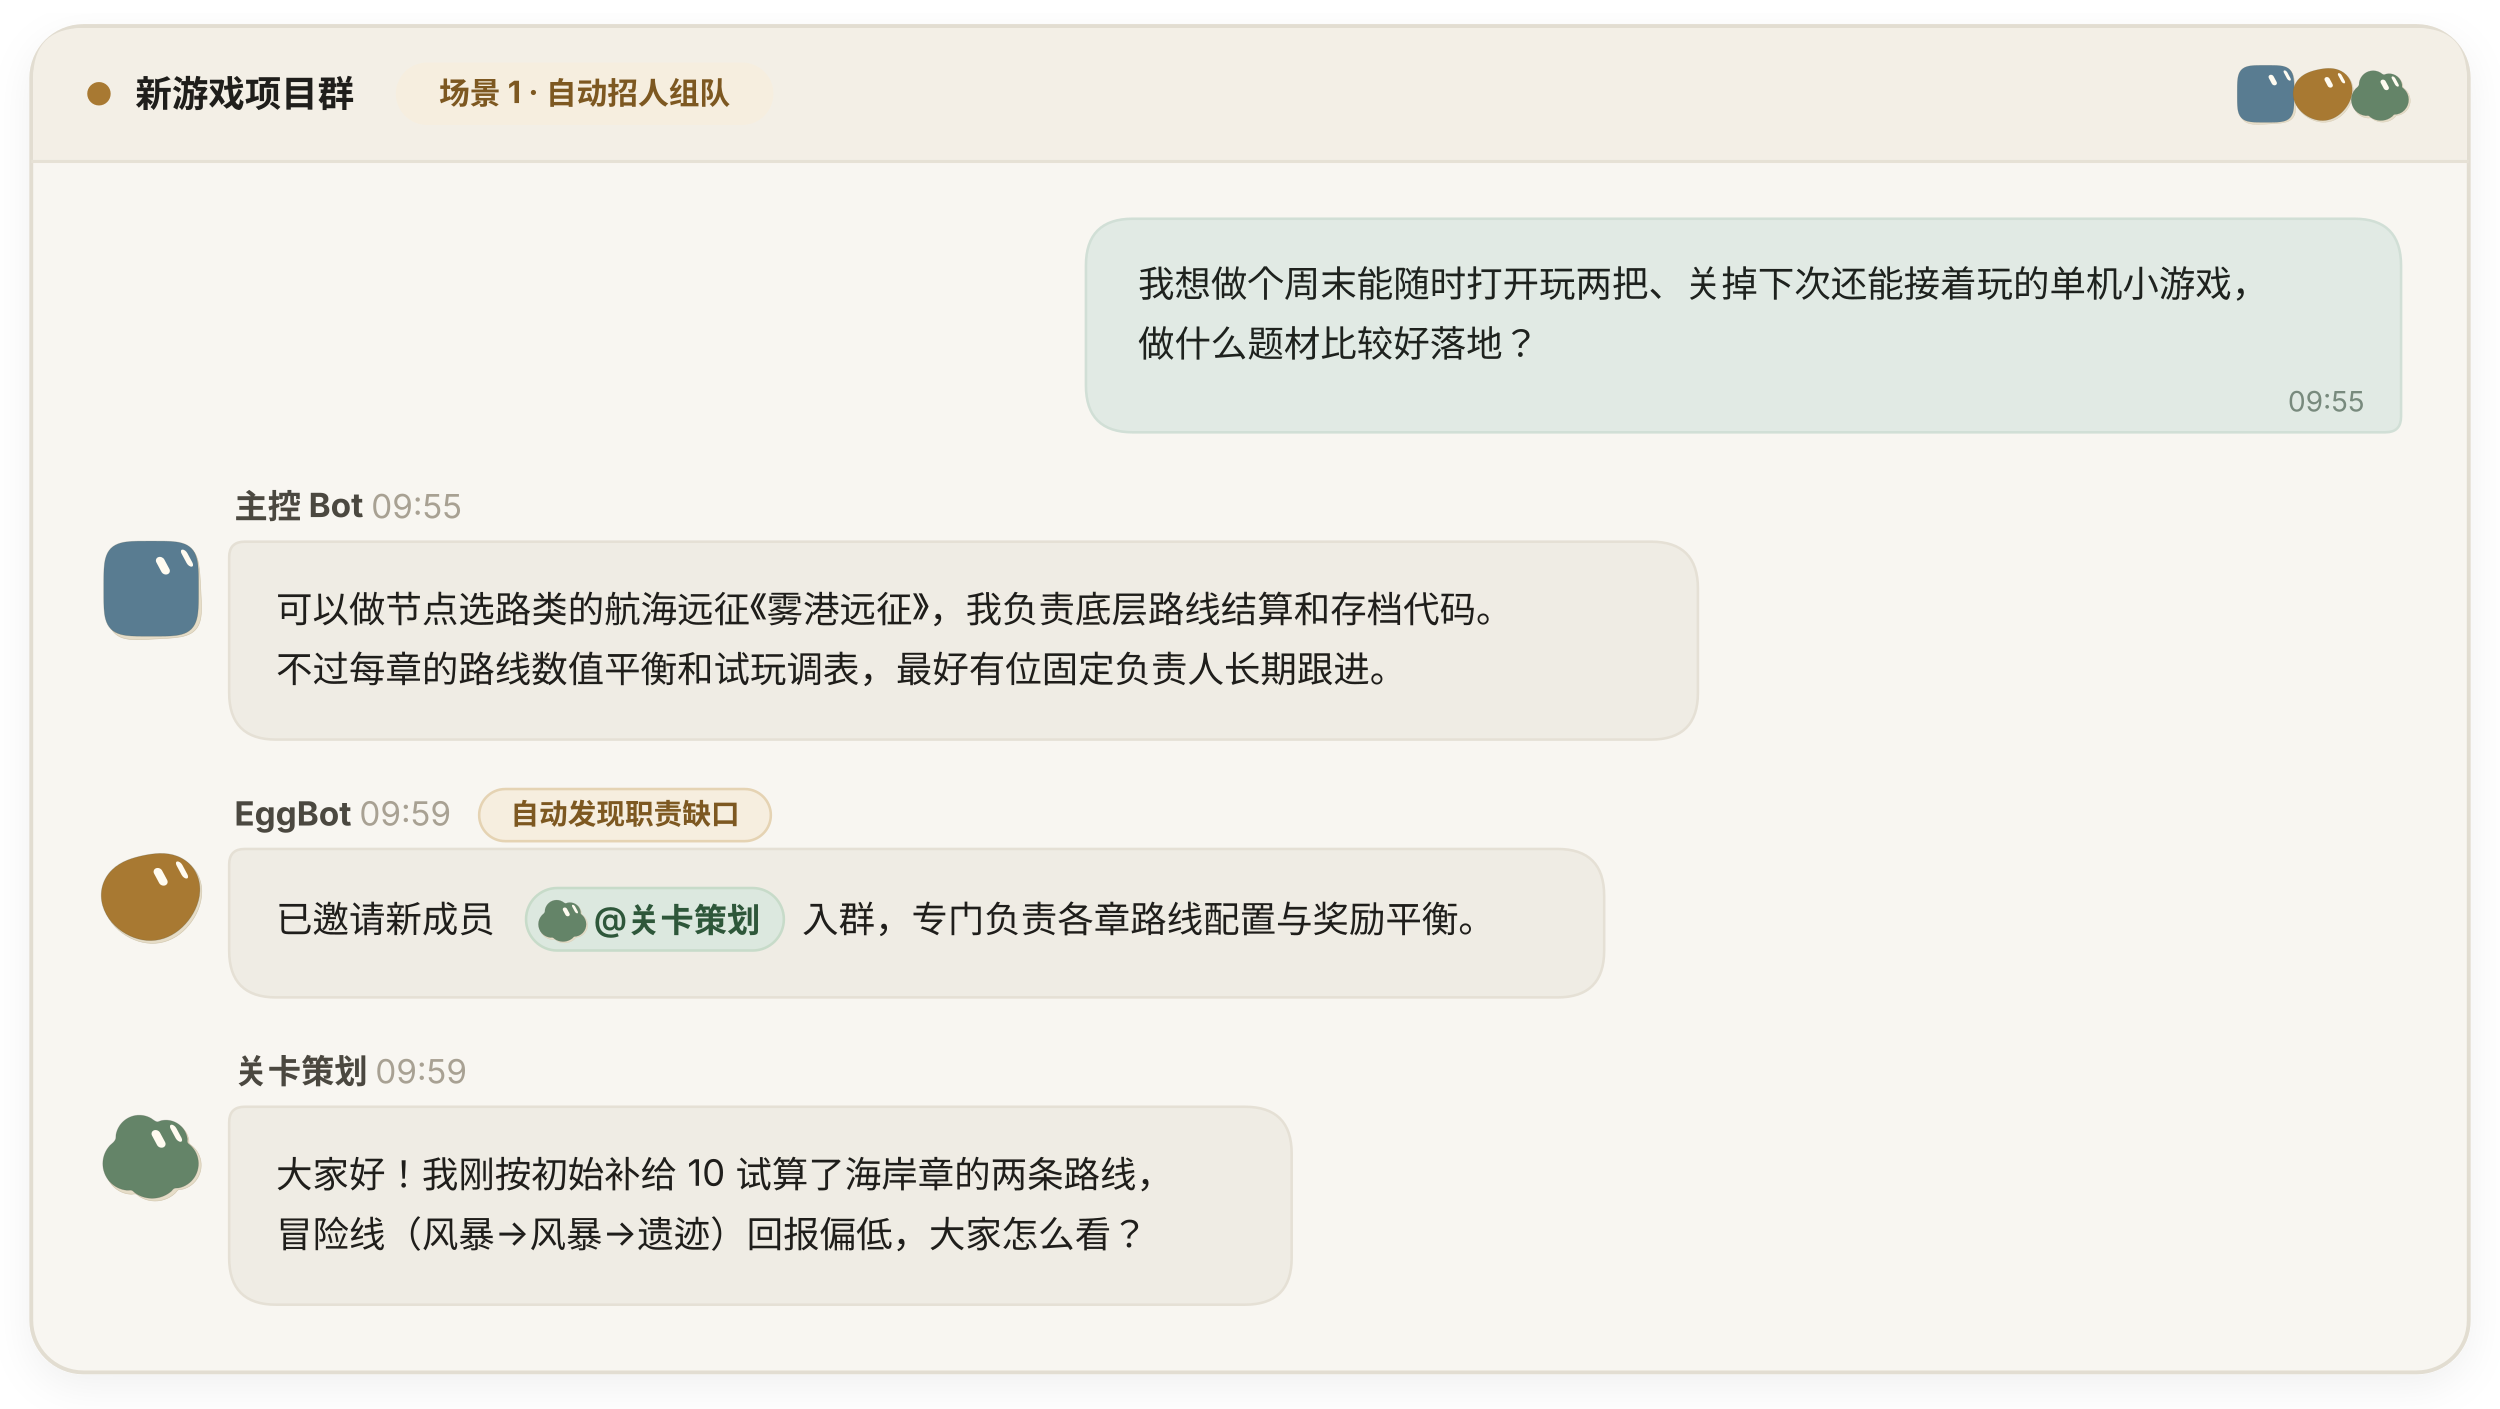
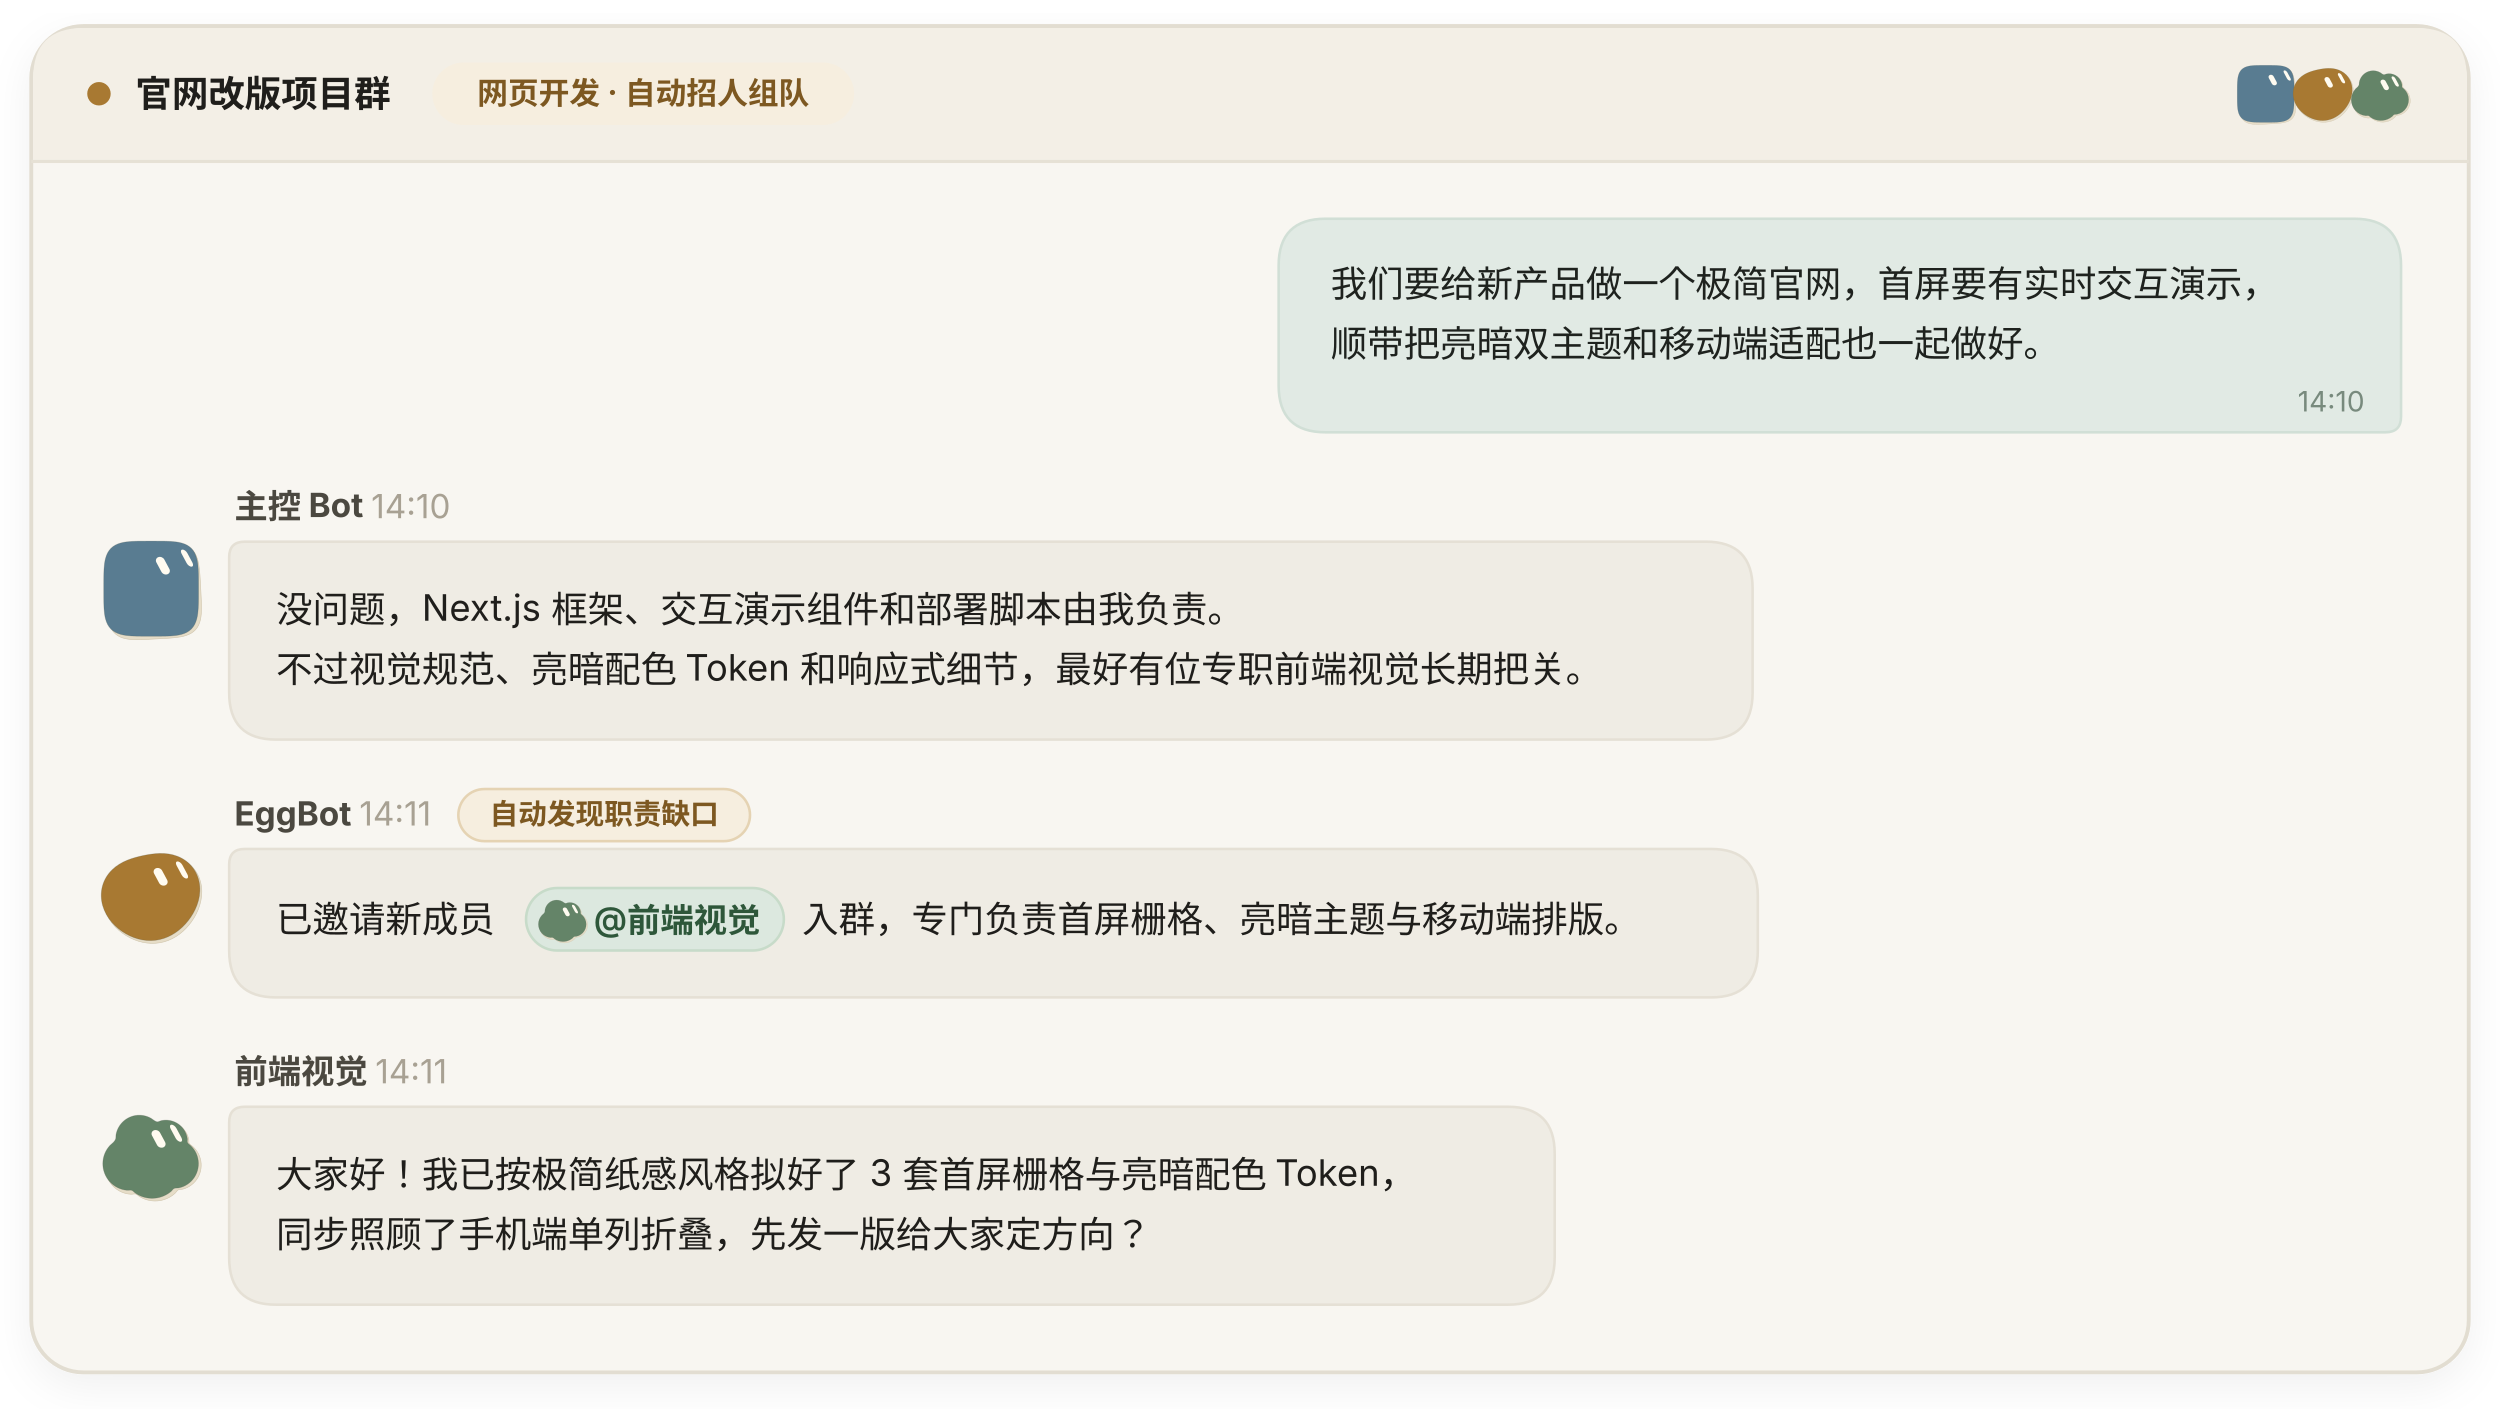
<svg xmlns="http://www.w3.org/2000/svg" viewBox="0 0 960 541" width="100%" height="100%" style="display:block">
  <defs>
    <style>
      .font { font-family: -apple-system, BlinkMacSystemFont, "PingFang SC", "Segoe UI", "Microsoft YaHei", sans-serif; }
      .mono { font-family: "JetBrains Mono", "Cascadia Code", Consolas, monospace; }
      .pulse { animation: pulse 2.2s ease-in-out infinite; }
      @keyframes pulse { 0%, 100% { opacity: 1; } 50% { opacity: 0.35; } }
    </style>
    <filter id="sc1zh-shadow" x="-2%" y="-4%" width="104%" height="112%">
      <feDropShadow dx="0" dy="5" stdDeviation="8" flood-color="#221E17" flood-opacity="0.06" />
    </filter>
    <g id="sc1zh-av-lead">
      <path d="M96.09 0.28C96.09 3.44 96.09 6.57 96.09 9.76C96.08 12.95 96.09 16.14 96.06 19.42C96.04 22.7 96.02 26.01 95.93 29.43C95.85 32.84 95.77 36.34 95.53 39.91C95.29 43.49 95.05 47.18 94.51 50.87C93.97 54.56 93.37 58.4 92.31 62.05C91.25 65.69 89.97 69.43 88.17 72.74C86.37 76.04 84.13 79.23 81.5 81.87C78.87 84.51 75.68 86.76 72.39 88.57C69.1 90.38 65.37 91.66 61.74 92.72C58.11 93.78 54.28 94.39 50.6 94.93C46.92 95.47 43.24 95.72 39.67 95.96C36.11 96.19 32.63 96.27 29.23 96.36C25.82 96.45 22.52 96.46 19.25 96.49C15.98 96.51 12.8 96.51 9.62 96.51C6.45 96.52 3.33 96.51 0.18 96.51C-2.97 96.51 -6.09 96.52 -9.27 96.51C-12.45 96.51 -15.63 96.51 -18.89 96.49C-22.16 96.46 -25.47 96.45 -28.87 96.36C-32.27 96.27 -35.76 96.19 -39.32 95.96C-42.88 95.72 -46.57 95.47 -50.24 94.93C-53.92 94.39 -57.75 93.78 -61.38 92.72C-65.01 91.66 -68.74 90.38 -72.03 88.57C-75.33 86.76 -78.51 84.51 -81.14 81.87C-83.77 79.23 -86.01 76.04 -87.81 72.74C-89.61 69.43 -90.89 65.69 -91.95 62.05C-93.01 58.4 -93.62 54.56 -94.16 50.87C-94.69 47.18 -94.94 43.49 -95.18 39.91C-95.41 36.34 -95.49 32.84 -95.58 29.43C-95.67 26.01 -95.68 22.7 -95.7 19.42C-95.73 16.14 -95.72 12.95 -95.73 9.76C-95.73 6.57 -95.73 3.44 -95.73 0.28C-95.73 -2.88 -95.73 -6.01 -95.73 -9.2C-95.72 -12.39 -95.73 -15.58 -95.7 -18.85C-95.68 -22.13 -95.67 -25.45 -95.58 -28.86C-95.49 -32.28 -95.41 -35.77 -95.18 -39.35C-94.94 -42.92 -94.69 -46.62 -94.16 -50.31C-93.62 -54 -93.01 -57.84 -91.95 -61.48C-90.89 -65.13 -89.61 -68.87 -87.81 -72.17C-86.01 -75.48 -83.77 -78.67 -81.14 -81.31C-78.51 -83.95 -75.33 -86.2 -72.03 -88.01C-68.74 -89.81 -65.01 -91.1 -61.38 -92.16C-57.75 -93.22 -53.92 -93.83 -50.24 -94.37C-46.57 -94.91 -42.88 -95.15 -39.32 -95.39C-35.76 -95.63 -32.27 -95.71 -28.87 -95.8C-25.47 -95.89 -22.16 -95.9 -18.89 -95.92C-15.63 -95.95 -12.45 -95.94 -9.27 -95.95C-6.09 -95.95 -2.97 -95.95 0.18 -95.95C3.33 -95.95 6.45 -95.95 9.62 -95.95C12.8 -95.94 15.98 -95.95 19.25 -95.92C22.52 -95.9 25.82 -95.89 29.23 -95.8C32.63 -95.71 36.11 -95.63 39.67 -95.39C43.24 -95.15 46.92 -94.91 50.6 -94.37C54.28 -93.83 58.11 -93.22 61.74 -92.16C65.37 -91.1 69.1 -89.81 72.39 -88.01C75.68 -86.2 78.87 -83.95 81.5 -81.31C84.13 -78.67 86.37 -75.48 88.17 -72.17C89.97 -68.87 91.25 -65.13 92.31 -61.48C93.37 -57.84 93.97 -54 94.51 -50.31C95.05 -46.62 95.29 -42.92 95.53 -39.35C95.77 -35.77 95.85 -32.28 95.93 -28.86C96.02 -25.45 96.04 -22.13 96.06 -18.85C96.09 -15.58 96.08 -12.39 96.09 -9.2C96.09 -6.01 96.09 -2.88 96.09 0.28Z" transform="translate(4.5 5.5) rotate(-3)" fill="#E6DDC8" stroke="#CFC4AB" stroke-width="1.2" />
      <path d="M96.09 0.28C96.09 3.44 96.09 6.57 96.09 9.76C96.08 12.95 96.09 16.14 96.06 19.42C96.04 22.7 96.02 26.01 95.93 29.43C95.85 32.84 95.77 36.34 95.53 39.91C95.29 43.49 95.05 47.18 94.51 50.87C93.97 54.56 93.37 58.4 92.31 62.05C91.25 65.69 89.97 69.43 88.17 72.74C86.37 76.04 84.13 79.23 81.5 81.87C78.87 84.51 75.68 86.76 72.39 88.57C69.1 90.38 65.37 91.66 61.74 92.72C58.11 93.78 54.28 94.39 50.6 94.93C46.92 95.47 43.24 95.72 39.67 95.96C36.11 96.19 32.63 96.27 29.23 96.36C25.82 96.45 22.52 96.46 19.25 96.49C15.98 96.51 12.8 96.51 9.62 96.51C6.45 96.52 3.33 96.51 0.18 96.51C-2.97 96.51 -6.09 96.52 -9.27 96.51C-12.45 96.51 -15.63 96.51 -18.89 96.49C-22.16 96.46 -25.47 96.45 -28.87 96.36C-32.27 96.27 -35.76 96.19 -39.32 95.96C-42.88 95.72 -46.57 95.47 -50.24 94.93C-53.92 94.39 -57.75 93.78 -61.38 92.72C-65.01 91.66 -68.74 90.38 -72.03 88.57C-75.33 86.76 -78.51 84.51 -81.14 81.87C-83.77 79.23 -86.01 76.04 -87.81 72.74C-89.61 69.43 -90.89 65.69 -91.95 62.05C-93.01 58.4 -93.62 54.56 -94.16 50.87C-94.69 47.18 -94.94 43.49 -95.18 39.91C-95.41 36.34 -95.49 32.84 -95.58 29.43C-95.67 26.01 -95.68 22.7 -95.7 19.42C-95.73 16.14 -95.72 12.95 -95.73 9.76C-95.73 6.57 -95.73 3.44 -95.73 0.28C-95.73 -2.88 -95.73 -6.01 -95.73 -9.2C-95.72 -12.39 -95.73 -15.58 -95.7 -18.85C-95.68 -22.13 -95.67 -25.45 -95.58 -28.86C-95.49 -32.28 -95.41 -35.77 -95.18 -39.35C-94.94 -42.92 -94.69 -46.62 -94.16 -50.31C-93.62 -54 -93.01 -57.84 -91.95 -61.48C-90.89 -65.13 -89.61 -68.87 -87.81 -72.17C-86.01 -75.48 -83.77 -78.67 -81.14 -81.31C-78.51 -83.95 -75.33 -86.2 -72.03 -88.01C-68.74 -89.81 -65.01 -91.1 -61.38 -92.16C-57.75 -93.22 -53.92 -93.83 -50.24 -94.37C-46.57 -94.91 -42.88 -95.15 -39.32 -95.39C-35.76 -95.63 -32.27 -95.71 -28.87 -95.8C-25.47 -95.89 -22.16 -95.9 -18.89 -95.92C-15.63 -95.95 -12.45 -95.94 -9.27 -95.95C-6.09 -95.95 -2.97 -95.95 0.18 -95.95C3.33 -95.95 6.45 -95.95 9.62 -95.95C12.8 -95.94 15.98 -95.95 19.25 -95.92C22.52 -95.9 25.82 -95.89 29.23 -95.8C32.63 -95.71 36.11 -95.63 39.67 -95.39C43.24 -95.15 46.92 -94.91 50.6 -94.37C54.28 -93.83 58.11 -93.22 61.74 -92.16C65.37 -91.1 69.1 -89.81 72.39 -88.01C75.68 -86.2 78.87 -83.95 81.5 -81.31C84.13 -78.67 86.37 -75.48 88.17 -72.17C89.97 -68.87 91.25 -65.13 92.31 -61.48C93.37 -57.84 93.97 -54 94.51 -50.31C95.05 -46.62 95.29 -42.92 95.53 -39.35C95.77 -35.77 95.85 -32.28 95.93 -28.86C96.02 -25.45 96.04 -22.13 96.06 -18.85C96.09 -15.58 96.08 -12.39 96.09 -9.2C96.09 -6.01 96.09 -2.88 96.09 0.28Z" fill="#597C91" stroke="#414A3C" stroke-width="1.6" stroke-opacity="0.22" />
      <path d="M-9.3 -11.3A9.3 9.3 0 0 1 0 -20.6L0 -20.6A9.3 9.3 0 0 1 9.3 -11.3L9.3 11.3A9.3 9.3 0 0 1 0 20.6L0 20.6A9.3 9.3 0 0 1 -9.3 11.3Z" transform="matrix(0.86,-0.32,0.45,0.84,23.94,-46.19)" fill="#FFFBF0" opacity="1" />
      <path d="M-9.3 -11.3A9.3 9.3 0 0 1 0 -20.6L0 -20.6A9.3 9.3 0 0 1 9.3 -11.3L9.3 11.3A9.3 9.3 0 0 1 0 20.6L0 20.6A9.3 9.3 0 0 1 -9.3 11.3Z" transform="matrix(0.63,-0.05,0.45,0.84,72.7,-61.51)" fill="#FFFBF0" opacity="1" />
    </g>
    <g id="sc1zh-av-egg">
      <path d="M97.82 0.26C97.33 3.46 96.64 6.63 95.83 9.72C95.03 12.81 94.05 15.85 92.96 18.8C91.88 21.75 90.65 24.63 89.33 27.43C88.02 30.23 86.58 32.95 85.07 35.59C83.56 38.22 81.95 40.78 80.26 43.26C78.58 45.75 76.81 48.15 74.98 50.47C73.14 52.8 71.23 55.04 69.25 57.21C67.27 59.37 65.21 61.46 63.09 63.47C60.96 65.47 58.77 67.39 56.5 69.22C54.24 71.04 51.9 72.78 49.49 74.42C47.09 76.05 44.61 77.59 42.06 79C39.52 80.42 36.91 81.73 34.24 82.91C31.58 84.08 28.85 85.15 26.07 86.06C23.3 86.98 20.47 87.77 17.62 88.41C14.76 89.05 11.86 89.55 8.95 89.9C6.04 90.25 3.1 90.45 0.16 90.51C-2.77 90.57 -5.73 90.48 -8.66 90.25C-11.6 90.02 -14.53 89.64 -17.44 89.13C-20.34 88.62 -23.24 87.97 -26.09 87.19C-28.95 86.42 -31.78 85.51 -34.57 84.48C-37.36 83.45 -40.11 82.3 -42.82 81.03C-45.53 79.77 -48.2 78.38 -50.81 76.89C-53.43 75.39 -56 73.78 -58.51 72.06C-61.01 70.34 -63.47 68.51 -65.86 66.57C-68.24 64.63 -70.57 62.57 -72.8 60.41C-75.04 58.24 -77.21 55.96 -79.27 53.57C-81.32 51.18 -83.3 48.67 -85.14 46.06C-86.97 43.44 -88.72 40.71 -90.29 37.89C-91.86 35.07 -93.31 32.13 -94.57 29.12C-95.83 26.11 -96.94 23 -97.84 19.84C-98.73 16.68 -99.46 13.43 -99.95 10.16C-100.44 6.9 -100.73 3.56 -100.78 0.26C-100.84 -3.05 -100.67 -6.4 -100.27 -9.68C-99.87 -12.96 -99.24 -16.25 -98.39 -19.43C-97.54 -22.62 -96.45 -25.77 -95.17 -28.79C-93.89 -31.81 -92.38 -34.76 -90.72 -37.55C-89.05 -40.35 -87.17 -43.03 -85.17 -45.56C-83.16 -48.08 -80.98 -50.46 -78.71 -52.68C-76.44 -54.9 -74.02 -56.96 -71.56 -58.87C-69.1 -60.78 -66.52 -62.52 -63.93 -64.12C-61.34 -65.73 -58.68 -67.17 -56.02 -68.51C-53.36 -69.84 -50.67 -71.02 -47.98 -72.12C-45.3 -73.22 -42.61 -74.19 -39.94 -75.1C-37.26 -76 -34.59 -76.81 -31.93 -77.57C-29.27 -78.33 -26.63 -79.02 -23.98 -79.67C-21.32 -80.32 -18.69 -80.92 -16.02 -81.48C-13.36 -82.04 -10.7 -82.56 -8.01 -83.04C-5.31 -83.52 -2.6 -83.96 0.16 -84.34C2.92 -84.72 5.71 -85.06 8.55 -85.3C11.39 -85.55 14.28 -85.74 17.2 -85.81C20.13 -85.87 23.11 -85.86 26.12 -85.69C29.12 -85.52 32.18 -85.25 35.23 -84.79C38.28 -84.33 41.38 -83.73 44.43 -82.93C47.48 -82.13 50.55 -81.17 53.54 -79.99C56.53 -78.81 59.5 -77.44 62.35 -75.86C65.2 -74.29 68.01 -72.51 70.64 -70.54C73.28 -68.57 75.82 -66.39 78.16 -64.04C80.51 -61.7 82.72 -59.16 84.71 -56.49C86.71 -53.82 88.53 -50.97 90.12 -48.04C91.71 -45.11 93.1 -42.02 94.25 -38.89C95.41 -35.76 96.35 -32.52 97.06 -29.27C97.78 -26.02 98.26 -22.69 98.54 -19.4C98.83 -16.1 98.88 -12.77 98.76 -9.5C98.64 -6.22 98.3 -2.95 97.82 0.26Z" transform="translate(4.5 5.5) rotate(-3)" fill="#E6DDC8" stroke="#CFC4AB" stroke-width="1.2" />
      <path d="M97.82 0.26C97.33 3.46 96.64 6.63 95.83 9.72C95.03 12.81 94.05 15.85 92.96 18.8C91.88 21.75 90.65 24.63 89.33 27.43C88.02 30.23 86.58 32.95 85.07 35.59C83.56 38.22 81.95 40.78 80.26 43.26C78.58 45.75 76.81 48.15 74.98 50.47C73.14 52.8 71.23 55.04 69.25 57.21C67.27 59.37 65.21 61.46 63.09 63.47C60.96 65.47 58.77 67.39 56.5 69.22C54.24 71.04 51.9 72.78 49.49 74.42C47.09 76.05 44.61 77.59 42.06 79C39.52 80.42 36.91 81.73 34.24 82.91C31.58 84.08 28.85 85.15 26.07 86.06C23.3 86.98 20.47 87.77 17.62 88.41C14.76 89.05 11.86 89.55 8.95 89.9C6.04 90.25 3.1 90.45 0.16 90.51C-2.77 90.57 -5.73 90.48 -8.66 90.25C-11.6 90.02 -14.53 89.64 -17.44 89.13C-20.34 88.62 -23.24 87.97 -26.09 87.19C-28.95 86.42 -31.78 85.51 -34.57 84.48C-37.36 83.45 -40.11 82.3 -42.82 81.03C-45.53 79.77 -48.2 78.38 -50.81 76.89C-53.43 75.39 -56 73.78 -58.51 72.06C-61.01 70.34 -63.47 68.51 -65.86 66.57C-68.24 64.63 -70.57 62.57 -72.8 60.41C-75.04 58.24 -77.21 55.96 -79.27 53.57C-81.32 51.18 -83.3 48.67 -85.14 46.06C-86.97 43.44 -88.72 40.71 -90.29 37.89C-91.86 35.07 -93.31 32.13 -94.57 29.12C-95.83 26.11 -96.94 23 -97.84 19.84C-98.73 16.68 -99.46 13.43 -99.95 10.16C-100.44 6.9 -100.73 3.56 -100.78 0.26C-100.84 -3.05 -100.67 -6.4 -100.27 -9.68C-99.87 -12.96 -99.24 -16.25 -98.39 -19.43C-97.54 -22.62 -96.45 -25.77 -95.17 -28.79C-93.89 -31.81 -92.38 -34.76 -90.72 -37.55C-89.05 -40.35 -87.17 -43.03 -85.17 -45.56C-83.16 -48.08 -80.98 -50.46 -78.71 -52.68C-76.44 -54.9 -74.02 -56.96 -71.56 -58.87C-69.1 -60.78 -66.52 -62.52 -63.93 -64.12C-61.34 -65.73 -58.68 -67.17 -56.02 -68.51C-53.36 -69.84 -50.67 -71.02 -47.98 -72.12C-45.3 -73.22 -42.61 -74.19 -39.94 -75.1C-37.26 -76 -34.59 -76.81 -31.93 -77.57C-29.27 -78.33 -26.63 -79.02 -23.98 -79.67C-21.32 -80.32 -18.69 -80.92 -16.02 -81.48C-13.36 -82.04 -10.7 -82.56 -8.01 -83.04C-5.31 -83.52 -2.6 -83.96 0.16 -84.34C2.92 -84.72 5.71 -85.06 8.55 -85.3C11.39 -85.55 14.28 -85.74 17.2 -85.81C20.13 -85.87 23.11 -85.86 26.12 -85.69C29.12 -85.52 32.18 -85.25 35.23 -84.79C38.28 -84.33 41.38 -83.73 44.43 -82.93C47.48 -82.13 50.55 -81.17 53.54 -79.99C56.53 -78.81 59.5 -77.44 62.35 -75.86C65.2 -74.29 68.01 -72.51 70.64 -70.54C73.28 -68.57 75.82 -66.39 78.16 -64.04C80.51 -61.7 82.72 -59.16 84.71 -56.49C86.71 -53.82 88.53 -50.97 90.12 -48.04C91.71 -45.11 93.1 -42.02 94.25 -38.89C95.41 -35.76 96.35 -32.52 97.06 -29.27C97.78 -26.02 98.26 -22.69 98.54 -19.4C98.83 -16.1 98.88 -12.77 98.76 -9.5C98.64 -6.22 98.3 -2.95 97.82 0.26Z" fill="#A87932" stroke="#414A3C" stroke-width="1.6" stroke-opacity="0.22" />
      <path d="M-9.3 -11.3A9.3 9.3 0 0 1 0 -20.6L0 -20.6A9.3 9.3 0 0 1 9.3 -11.3L9.3 11.3A9.3 9.3 0 0 1 0 20.6L0 20.6A9.3 9.3 0 0 1 -9.3 11.3Z" transform="matrix(0.87,-0.33,0.45,0.84,19.38,-38.48)" fill="#FFFBF0" opacity="1" />
      <path d="M-9.3 -11.3A9.3 9.3 0 0 1 0 -20.6L0 -20.6A9.3 9.3 0 0 1 9.3 -11.3L9.3 11.3A9.3 9.3 0 0 1 0 20.6L0 20.6A9.3 9.3 0 0 1 -9.3 11.3Z" transform="matrix(0.63,-0.05,0.45,0.84,62.63,-52.27)" fill="#FFFBF0" opacity="1" />
    </g>
-     <g id="sc1zh-av-plan">
+     <g id="sc1zh-av-ui">
      <path d="M91.75 0.27C93.05 3.26 94.07 6.43 94.76 9.62C95.46 12.81 95.84 16.12 95.9 19.39C95.96 22.65 95.69 25.97 95.12 29.18C94.54 32.39 93.63 35.6 92.44 38.64C91.25 41.67 89.73 44.64 87.97 47.39C86.22 50.13 84.15 52.75 81.89 55.09C79.64 57.43 77.1 59.6 74.43 61.45C71.76 63.31 68.85 64.93 65.87 66.23C62.89 67.52 59.72 68.55 56.54 69.23C53.37 69.92 49.46 69.17 46.81 70.35C44.16 71.53 42.85 74.46 40.65 76.3C38.46 78.15 36.1 79.87 33.64 81.4C31.18 82.92 28.58 84.29 25.91 85.45C23.24 86.61 20.44 87.58 17.62 88.34C14.8 89.1 11.88 89.66 8.97 89.99C6.06 90.32 3.1 90.44 0.17 90.35C-2.75 90.25 -5.7 89.93 -8.57 89.4C-11.44 88.88 -14.3 88.13 -17.05 87.2C-19.8 86.26 -22.5 85.11 -25.07 83.8C-27.63 82.48 -30.09 80.92 -32.44 79.31C-34.79 77.71 -36.42 75.04 -39.17 74.17C-41.93 73.3 -45.72 74.42 -48.97 74.1C-52.21 73.78 -55.5 73.15 -58.66 72.24C-61.81 71.32 -64.94 70.09 -67.89 68.6C-70.84 67.11 -73.7 65.32 -76.34 63.31C-78.97 61.29 -81.46 58.99 -83.68 56.52C-85.9 54.05 -87.93 51.32 -89.66 48.48C-91.4 45.63 -92.89 42.57 -94.06 39.46C-95.24 36.34 -96.14 33.06 -96.73 29.78C-97.31 26.5 -97.59 23.11 -97.56 19.78C-97.53 16.46 -97.18 13.08 -96.54 9.83C-95.91 6.58 -94.95 3.33 -93.73 0.27C-92.51 -2.8 -90.99 -5.8 -89.24 -8.57C-87.5 -11.35 -85.47 -14 -83.27 -16.4C-81.07 -18.79 -77.98 -20.74 -76.04 -22.94C-74.1 -25.14 -72.48 -27.1 -71.63 -29.59C-70.78 -32.08 -71.41 -35.16 -70.94 -37.9C-70.47 -40.63 -69.76 -43.38 -68.82 -46.01C-67.87 -48.64 -66.68 -51.24 -65.29 -53.67C-63.9 -56.11 -62.27 -58.46 -60.47 -60.62C-58.67 -62.77 -56.65 -64.81 -54.5 -66.61C-52.35 -68.42 -50 -70.07 -47.57 -71.47C-45.14 -72.87 -42.54 -74.07 -39.91 -75.01C-37.27 -75.96 -34.52 -76.68 -31.77 -77.15C-29.02 -77.62 -26.2 -77.85 -23.42 -77.83C-20.65 -77.81 -17.85 -77.54 -15.15 -77.04C-12.44 -76.55 -9.75 -75.8 -7.2 -74.86C-4.65 -73.92 -2.15 -72.73 0.17 -71.39C2.5 -70.05 4.62 -67.98 6.75 -66.8C8.88 -65.62 10.69 -64.34 12.97 -64.33C15.25 -64.31 17.87 -66.16 20.41 -66.73C22.96 -67.31 25.62 -67.67 28.24 -67.78C30.87 -67.89 33.57 -67.76 36.19 -67.39C38.81 -67.02 41.45 -66.4 43.98 -65.55C46.5 -64.71 48.99 -63.61 51.33 -62.31C53.66 -61.02 55.92 -59.48 57.98 -57.77C60.04 -56.07 61.98 -54.14 63.7 -52.08C65.42 -50.02 66.98 -47.77 68.29 -45.43C69.61 -43.1 70.73 -40.6 71.59 -38.06C72.46 -35.53 73.1 -32.87 73.49 -30.23C73.89 -27.58 72.76 -24.6 73.94 -22.2C75.13 -19.79 78.43 -18.11 80.6 -15.8C82.78 -13.48 85.11 -10.99 86.97 -8.32C88.82 -5.64 90.45 -2.72 91.75 0.27Z" transform="translate(4.5 5.5) rotate(-3)" fill="#E6DDC8" stroke="#CFC4AB" stroke-width="1.2" />
      <path d="M91.75 0.27C93.05 3.26 94.07 6.43 94.76 9.62C95.46 12.81 95.84 16.12 95.9 19.39C95.96 22.65 95.69 25.97 95.12 29.18C94.54 32.39 93.63 35.6 92.44 38.64C91.25 41.67 89.73 44.64 87.97 47.39C86.22 50.13 84.15 52.75 81.89 55.09C79.64 57.43 77.1 59.6 74.43 61.45C71.76 63.31 68.85 64.93 65.87 66.23C62.89 67.52 59.72 68.55 56.54 69.23C53.37 69.92 49.46 69.17 46.81 70.35C44.16 71.53 42.85 74.46 40.65 76.3C38.46 78.15 36.1 79.87 33.64 81.4C31.18 82.92 28.58 84.29 25.91 85.45C23.24 86.61 20.44 87.58 17.62 88.34C14.8 89.1 11.88 89.66 8.97 89.99C6.06 90.32 3.1 90.44 0.17 90.35C-2.75 90.25 -5.7 89.93 -8.57 89.4C-11.44 88.88 -14.3 88.13 -17.05 87.2C-19.8 86.26 -22.5 85.11 -25.07 83.8C-27.63 82.48 -30.09 80.92 -32.44 79.31C-34.79 77.71 -36.42 75.04 -39.17 74.17C-41.93 73.3 -45.72 74.42 -48.97 74.1C-52.21 73.78 -55.5 73.15 -58.66 72.24C-61.81 71.32 -64.94 70.09 -67.89 68.6C-70.84 67.11 -73.7 65.32 -76.34 63.31C-78.97 61.29 -81.46 58.99 -83.68 56.52C-85.9 54.05 -87.93 51.32 -89.66 48.48C-91.4 45.63 -92.89 42.57 -94.06 39.46C-95.24 36.34 -96.14 33.06 -96.73 29.78C-97.31 26.5 -97.59 23.11 -97.56 19.78C-97.53 16.46 -97.18 13.08 -96.54 9.83C-95.91 6.58 -94.95 3.33 -93.73 0.27C-92.51 -2.8 -90.99 -5.8 -89.24 -8.57C-87.5 -11.35 -85.47 -14 -83.27 -16.4C-81.07 -18.79 -77.98 -20.74 -76.04 -22.94C-74.1 -25.14 -72.48 -27.1 -71.63 -29.59C-70.78 -32.08 -71.41 -35.16 -70.94 -37.9C-70.47 -40.63 -69.76 -43.38 -68.82 -46.01C-67.87 -48.64 -66.68 -51.24 -65.29 -53.67C-63.9 -56.11 -62.27 -58.46 -60.47 -60.62C-58.67 -62.77 -56.65 -64.81 -54.5 -66.61C-52.35 -68.42 -50 -70.07 -47.57 -71.47C-45.14 -72.87 -42.54 -74.07 -39.91 -75.01C-37.27 -75.96 -34.52 -76.68 -31.77 -77.15C-29.02 -77.62 -26.2 -77.85 -23.42 -77.83C-20.65 -77.81 -17.85 -77.54 -15.15 -77.04C-12.44 -76.55 -9.75 -75.8 -7.2 -74.86C-4.65 -73.92 -2.15 -72.73 0.17 -71.39C2.5 -70.05 4.62 -67.98 6.75 -66.8C8.88 -65.62 10.69 -64.34 12.97 -64.33C15.25 -64.31 17.87 -66.16 20.41 -66.73C22.96 -67.31 25.62 -67.67 28.24 -67.78C30.87 -67.89 33.57 -67.76 36.19 -67.39C38.81 -67.02 41.45 -66.4 43.98 -65.55C46.5 -64.71 48.99 -63.61 51.33 -62.31C53.66 -61.02 55.92 -59.48 57.98 -57.77C60.04 -56.07 61.98 -54.14 63.7 -52.08C65.42 -50.02 66.98 -47.77 68.29 -45.43C69.61 -43.1 70.73 -40.6 71.59 -38.06C72.46 -35.53 73.1 -32.87 73.49 -30.23C73.89 -27.58 72.76 -24.6 73.94 -22.2C75.13 -19.79 78.43 -18.11 80.6 -15.8C82.78 -13.48 85.11 -10.99 86.97 -8.32C88.82 -5.64 90.45 -2.72 91.75 0.27Z" fill="#648468" stroke="#414A3C" stroke-width="1.6" stroke-opacity="0.22" />
      <path d="M-9.3 -11.3A9.3 9.3 0 0 1 0 -20.6L0 -20.6A9.3 9.3 0 0 1 9.3 -11.3L9.3 11.3A9.3 9.3 0 0 1 0 20.6L0 20.6A9.3 9.3 0 0 1 -9.3 11.3Z" transform="matrix(0.87,-0.32,0.45,0.84,15.2,-29.87)" fill="#FFFBF0" opacity="1" />
      <path d="M-9.3 -11.3A9.3 9.3 0 0 1 0 -20.6L0 -20.6A9.3 9.3 0 0 1 9.3 -11.3L9.3 11.3A9.3 9.3 0 0 1 0 20.6L0 20.6A9.3 9.3 0 0 1 -9.3 11.3Z" transform="matrix(0.63,-0.05,0.45,0.84,50.53,-41.27)" fill="#FFFBF0" opacity="1" />
    </g>
  </defs>
  <rect x="12" y="10" width="936" height="517" rx="20" fill="#F8F6F1" stroke="#E2DDD1" stroke-width="1.5" filter="url(#sc1zh-shadow)" />
  <path d="M 32 10.75 H 928 Q 947.25 10.75 947.25 30 V 62 H 12.75 V 30 Q 12.75 10.75 32 10.75 Z" fill="#F3EFE6" />
  <line x1="12" y1="62" x2="948" y2="62" stroke="#E6E1D5" stroke-width="1.2" />
  <circle cx="38" cy="36" r="4.5" fill="#A87932" />
-   <text x="52" y="41" class="font" font-size="14" font-weight="700" fill="#1F1E1B">新游戏项目群</text>
-   <rect x="152" y="24" width="145" height="24" rx="12" fill="#F6EEDF" />
-   <text x="224.5" y="40" text-anchor="middle" class="font" font-size="11.8" font-weight="700" fill="#7D5821">场景 1 · 自动招人组队</text>
+   <text x="52" y="41" class="font" font-size="14" font-weight="700" fill="#1F1E1B">官网改版项目群</text>
+   <rect x="166" y="24" width="162" height="24" rx="12" fill="#F6EEDF" />
+   <text x="247" y="40" text-anchor="middle" class="font" font-size="11.8" font-weight="700" fill="#7D5821">网页开发 · 自动招人组队</text>
  <use href="#sc1zh-av-lead" transform="translate(870.00 36.00) scale(0.11392)" />
  <use href="#sc1zh-av-egg" transform="translate(892.00 36.00) scale(0.11392)" />
-   <use href="#sc1zh-av-plan" transform="translate(914.00 36.00) scale(0.11392)" />
-   <g transform="translate(417, 84)">
-     <path d="M 18 0 H 487 Q 505 0 505 18 V 76 Q 505 82 499 82 H 18 Q 0 82 0 64 V 18 Q 0 0 18 0 Z" fill="#E1EAE4" stroke="#D1DFD6" />
-     <text x="20" y="30" class="font" font-size="14" fill="#1E221E">我想做个周末能随时打开玩两把、关掉下次还能接着玩的单机小游戏，</text>
-     <text x="20" y="53" class="font" font-size="14" fill="#1E221E">做什么题材比较好落地？</text>
-     <text x="491" y="74" text-anchor="end" class="font" font-size="10.8" fill="#788A7D">09:55</text>
+   <use href="#sc1zh-av-ui" transform="translate(914.00 36.00) scale(0.11392)" />
+   <g transform="translate(491, 84)">
+     <path d="M 18 0 H 413 Q 431 0 431 18 V 76 Q 431 82 425 82 H 18 Q 0 82 0 64 V 18 Q 0 0 18 0 Z" fill="#E1EAE4" stroke="#D1DFD6" />
+     <text x="20" y="30" class="font" font-size="14" fill="#1E221E">我们要给新产品做一个极简官网，首屏要有实时交互演示，</text>
+     <text x="20" y="53" class="font" font-size="14" fill="#1E221E">顺带把亮暗双主题和移动端适配也一起做好。</text>
+     <text x="417" y="74" text-anchor="end" class="font" font-size="10.8" fill="#788A7D">14:10</text>
  </g>
  <g transform="translate(38, 184)">
    <use href="#sc1zh-av-lead" transform="translate(20.00 42.00) scale(0.18987)" />
-     <text x="52" y="15" class="font" font-size="12.8" font-weight="700" fill="#4B4840">主控 Bot <tspan font-weight="400" fill="#A8A193">09:55</tspan>
+     <text x="52" y="15" class="font" font-size="12.8" font-weight="700" fill="#4B4840">主控 Bot <tspan font-weight="400" fill="#A8A193">14:10</tspan>
    </text>
-     <path d="M 56 24 H 596 Q 614 24 614 42 V 82 Q 614 100 596 100 H 68 Q 50 100 50 82 V 30 Q 50 24 56 24 Z" fill="#EFECE4" stroke="#E5E0D5" />
-     <text x="68" y="55" class="font" font-size="14" fill="#1F1E1B">可以做节点选路类的航海远征《雾港远征》，我负责底层路线结算和存档代码。</text>
-     <text x="68" y="78" class="font" font-size="14" fill="#1F1E1B">不过每章的路线数值平衡和试玩调表，最好有位固定负责人长期跟进。</text>
+     <path d="M 56 24 H 617 Q 635 24 635 42 V 82 Q 635 100 617 100 H 68 Q 50 100 50 82 V 30 Q 50 24 56 24 Z" fill="#EFECE4" stroke="#E5E0D5" />
+     <text x="68" y="55" class="font" font-size="14" fill="#1F1E1B">没问题，Next.js 框架、交互演示组件和部署脚本由我负责。</text>
+     <text x="68" y="78" class="font" font-size="14" fill="#1F1E1B">不过视觉规范、亮暗配色 Token 和响应式细节，最好有位专职前端视觉长期把关。</text>
  </g>
  <g transform="translate(38, 302)">
    <use href="#sc1zh-av-egg" transform="translate(20.00 42.00) scale(0.18987)" />
-     <text x="52" y="15" class="font" font-size="12.8" font-weight="700" fill="#4B4840">EggBot <tspan font-weight="400" fill="#A8A193">09:59</tspan>
+     <text x="52" y="15" class="font" font-size="12.8" font-weight="700" fill="#4B4840">EggBot <tspan font-weight="400" fill="#A8A193">14:11</tspan>
    </text>
-     <rect x="146" y="1" width="112" height="20" rx="10" fill="#F6EEDF" stroke="#E5D3B3" />
-     <text x="202" y="14.5" text-anchor="middle" class="font" font-size="11" font-weight="700" fill="#7D5821">自动发现职责缺口</text>
-     <path d="M 56 24 H 560 Q 578 24 578 42 V 63 Q 578 81 560 81 H 68 Q 50 81 50 63 V 30 Q 50 24 56 24 Z" fill="#EFECE4" stroke="#E5E0D5" />
+     <rect x="138" y="1" width="112" height="20" rx="10" fill="#F6EEDF" stroke="#E5D3B3" />
+     <text x="194" y="14.5" text-anchor="middle" class="font" font-size="11" font-weight="700" fill="#7D5821">自动发现职责缺口</text>
+     <path d="M 56 24 H 619 Q 637 24 637 42 V 63 Q 637 81 619 81 H 68 Q 50 81 50 63 V 30 Q 50 24 56 24 Z" fill="#EFECE4" stroke="#E5E0D5" />
    <text x="68" y="56" class="font" font-size="14" fill="#1F1E1B">已邀请新成员</text>
    <rect x="164" y="39" width="99" height="24" rx="12" fill="#DCE8DF" stroke="#C7DBC9" />
-     <use href="#sc1zh-av-plan" transform="translate(178.00 51.00) scale(0.09494)" />
-     <text x="190" y="55.5" class="font" font-size="12.8" font-weight="600" fill="#2E573A">@关卡策划</text>
-     <text x="270" y="56" class="font" font-size="14" fill="#1F1E1B">入群，专门负责各章路线配置与奖励平衡。</text>
+     <use href="#sc1zh-av-ui" transform="translate(178.00 51.00) scale(0.09494)" />
+     <text x="190" y="55.5" class="font" font-size="12.8" font-weight="600" fill="#2E573A">@前端视觉</text>
+     <text x="270" y="56" class="font" font-size="14" fill="#1F1E1B">入群，专门负责首屏栅格、亮暗主题与移动端排版。</text>
  </g>
  <g transform="translate(38, 401)">
-     <use href="#sc1zh-av-plan" transform="translate(20.00 42.00) scale(0.18987)" />
-     <text x="52" y="15" class="font" font-size="12.8" font-weight="700" fill="#4B4840">关卡策划 <tspan font-weight="400" fill="#A8A193">09:59</tspan>
+     <use href="#sc1zh-av-ui" transform="translate(20.00 42.00) scale(0.18987)" />
+     <text x="52" y="15" class="font" font-size="12.8" font-weight="700" fill="#4B4840">前端视觉 <tspan font-weight="400" fill="#A8A193">14:11</tspan>
    </text>
-     <path d="M 56 24 H 440 Q 458 24 458 42 V 82 Q 458 100 440 100 H 68 Q 50 100 50 82 V 30 Q 50 24 56 24 Z" fill="#EFECE4" stroke="#E5E0D5" />
-     <text x="68" y="55" class="font" font-size="14" fill="#1F1E1B">大家好！我刚按初始补给 10 试算了海岸章的两条路线，</text>
-     <text x="68" y="78" class="font" font-size="14" fill="#1F1E1B">冒险线（风暴→风暴→遗迹）回报偏低，大家怎么看？</text>
+     <path d="M 56 24 H 541 Q 559 24 559 42 V 82 Q 559 100 541 100 H 68 Q 50 100 50 82 V 30 Q 50 24 56 24 Z" fill="#EFECE4" stroke="#E5E0D5" />
+     <text x="68" y="55" class="font" font-size="14" fill="#1F1E1B">大家好！我已按极简纸感风格拟好了 3 套首屏栅格与亮暗配色 Token，</text>
+     <text x="68" y="78" class="font" font-size="14" fill="#1F1E1B">同步照顾了手机端单列折叠，先发一版给大家定方向？</text>
  </g>
</svg>
